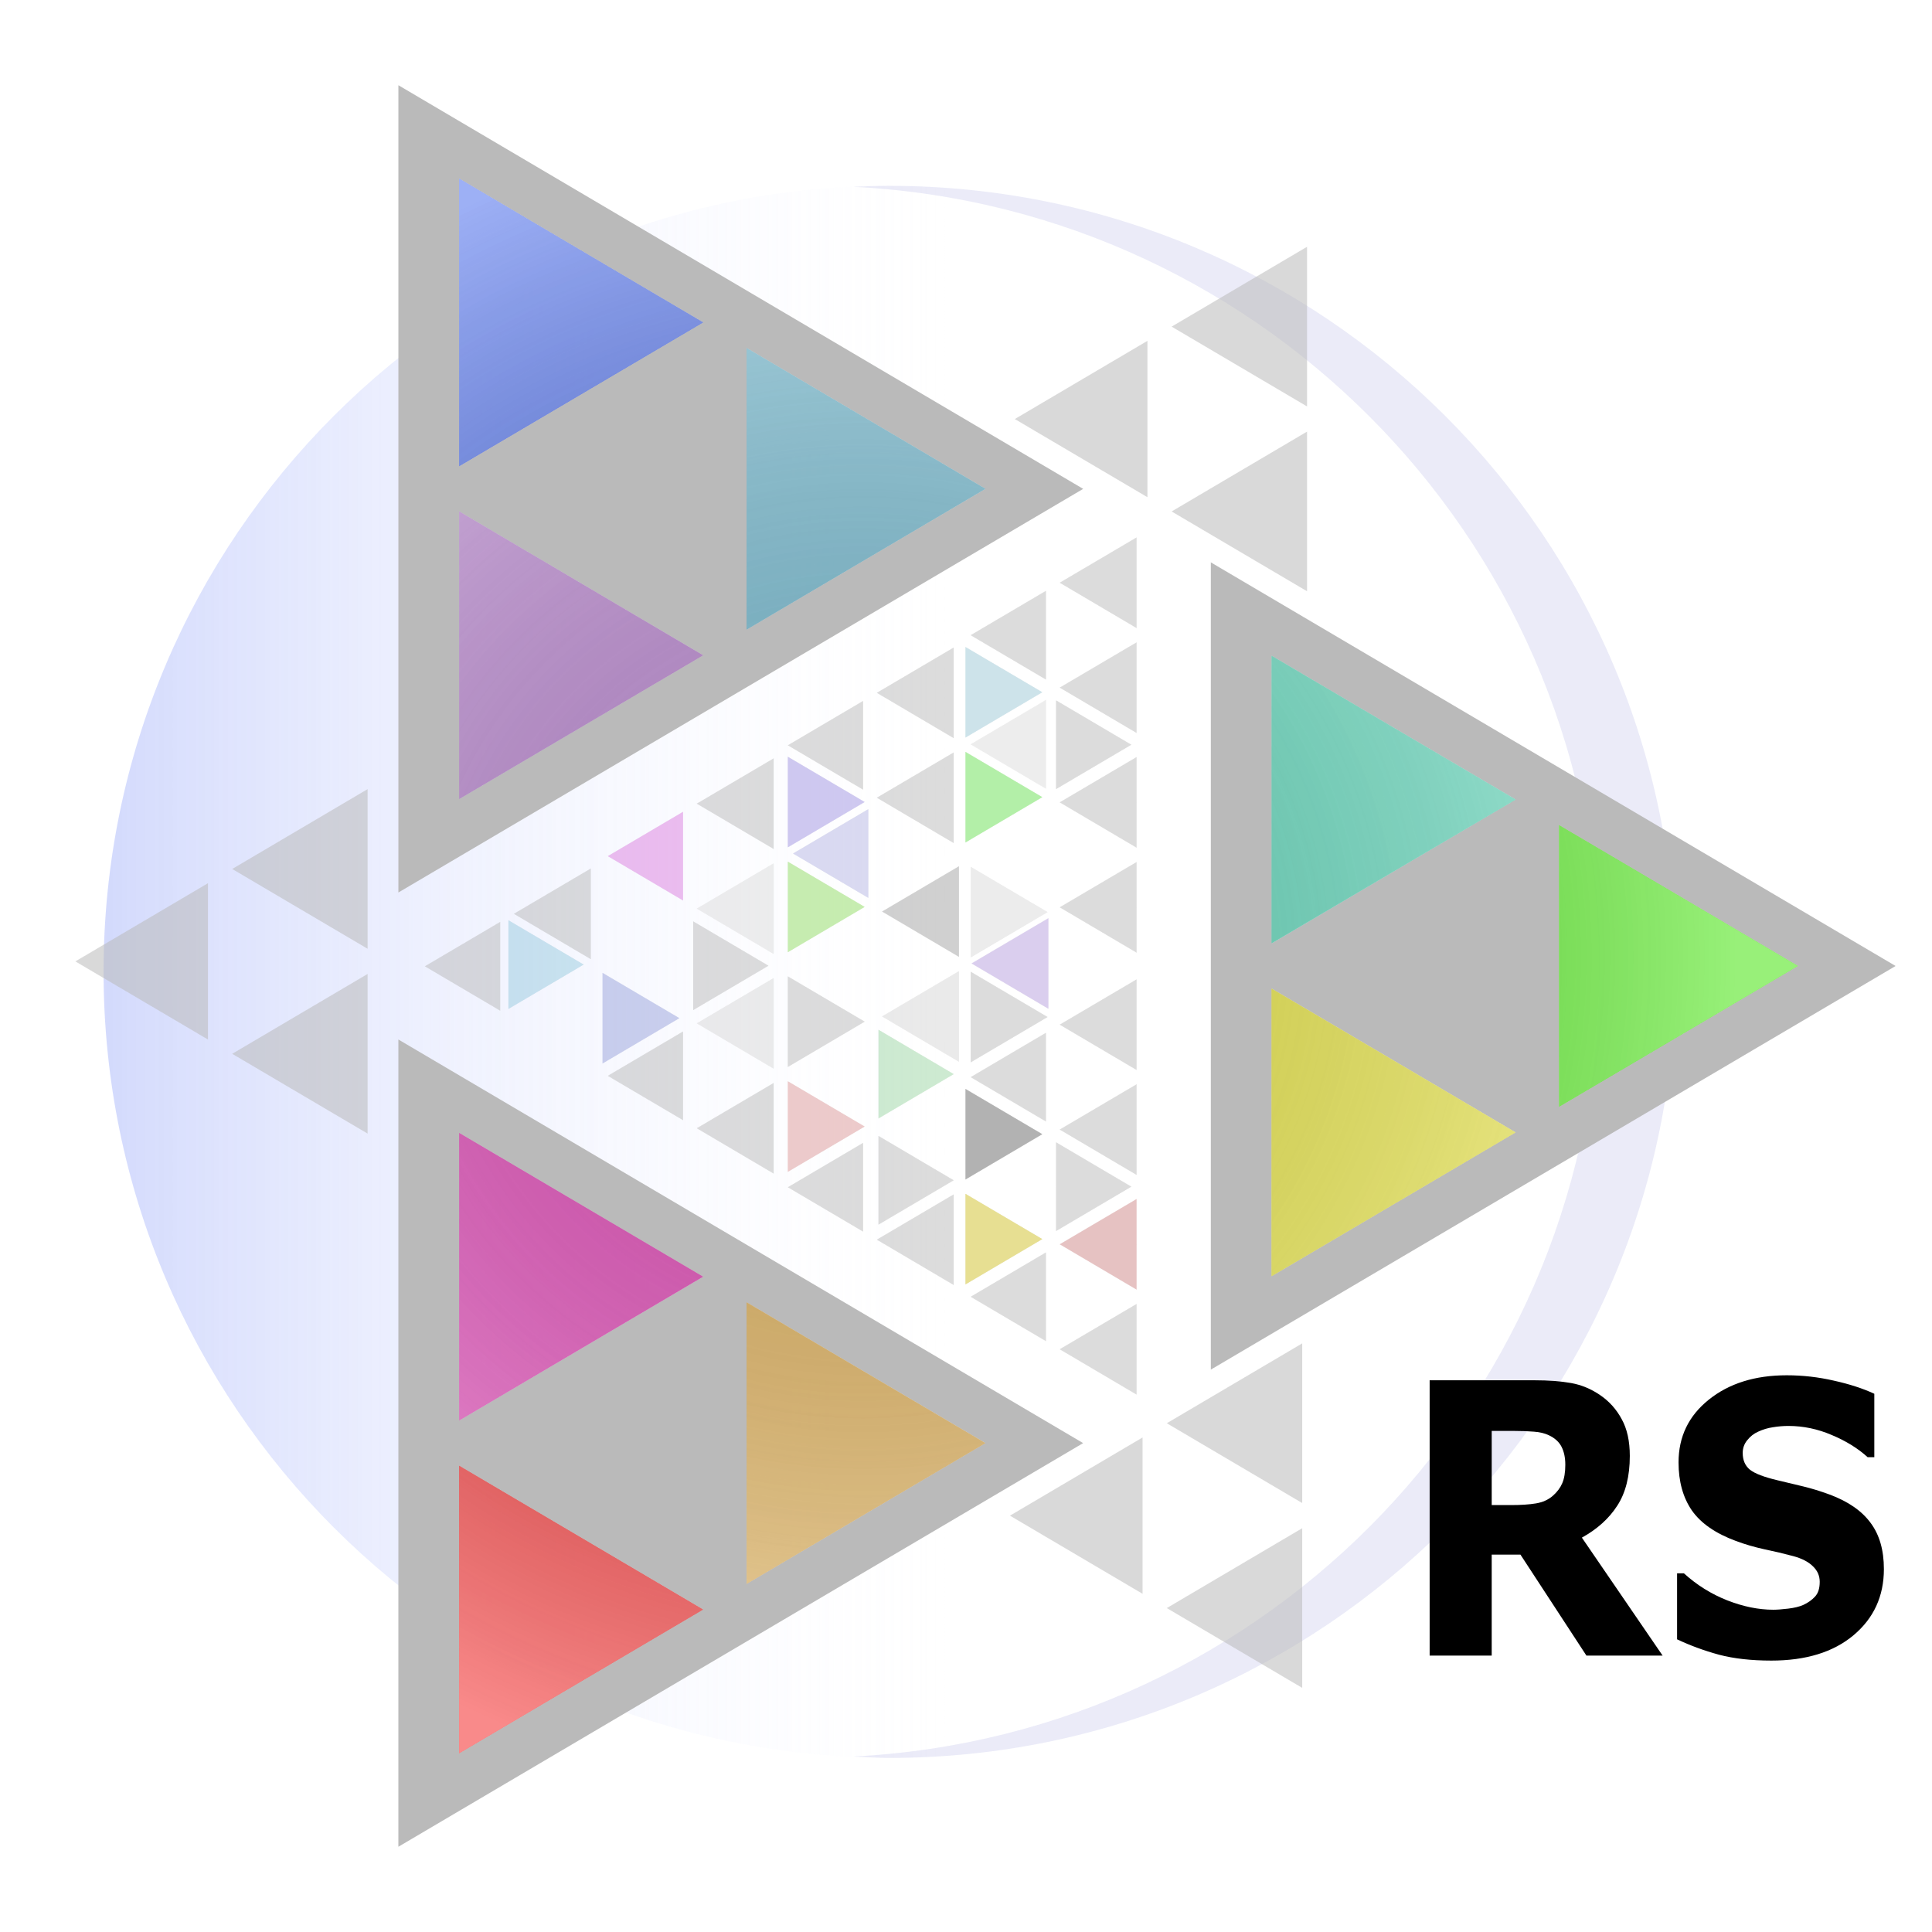
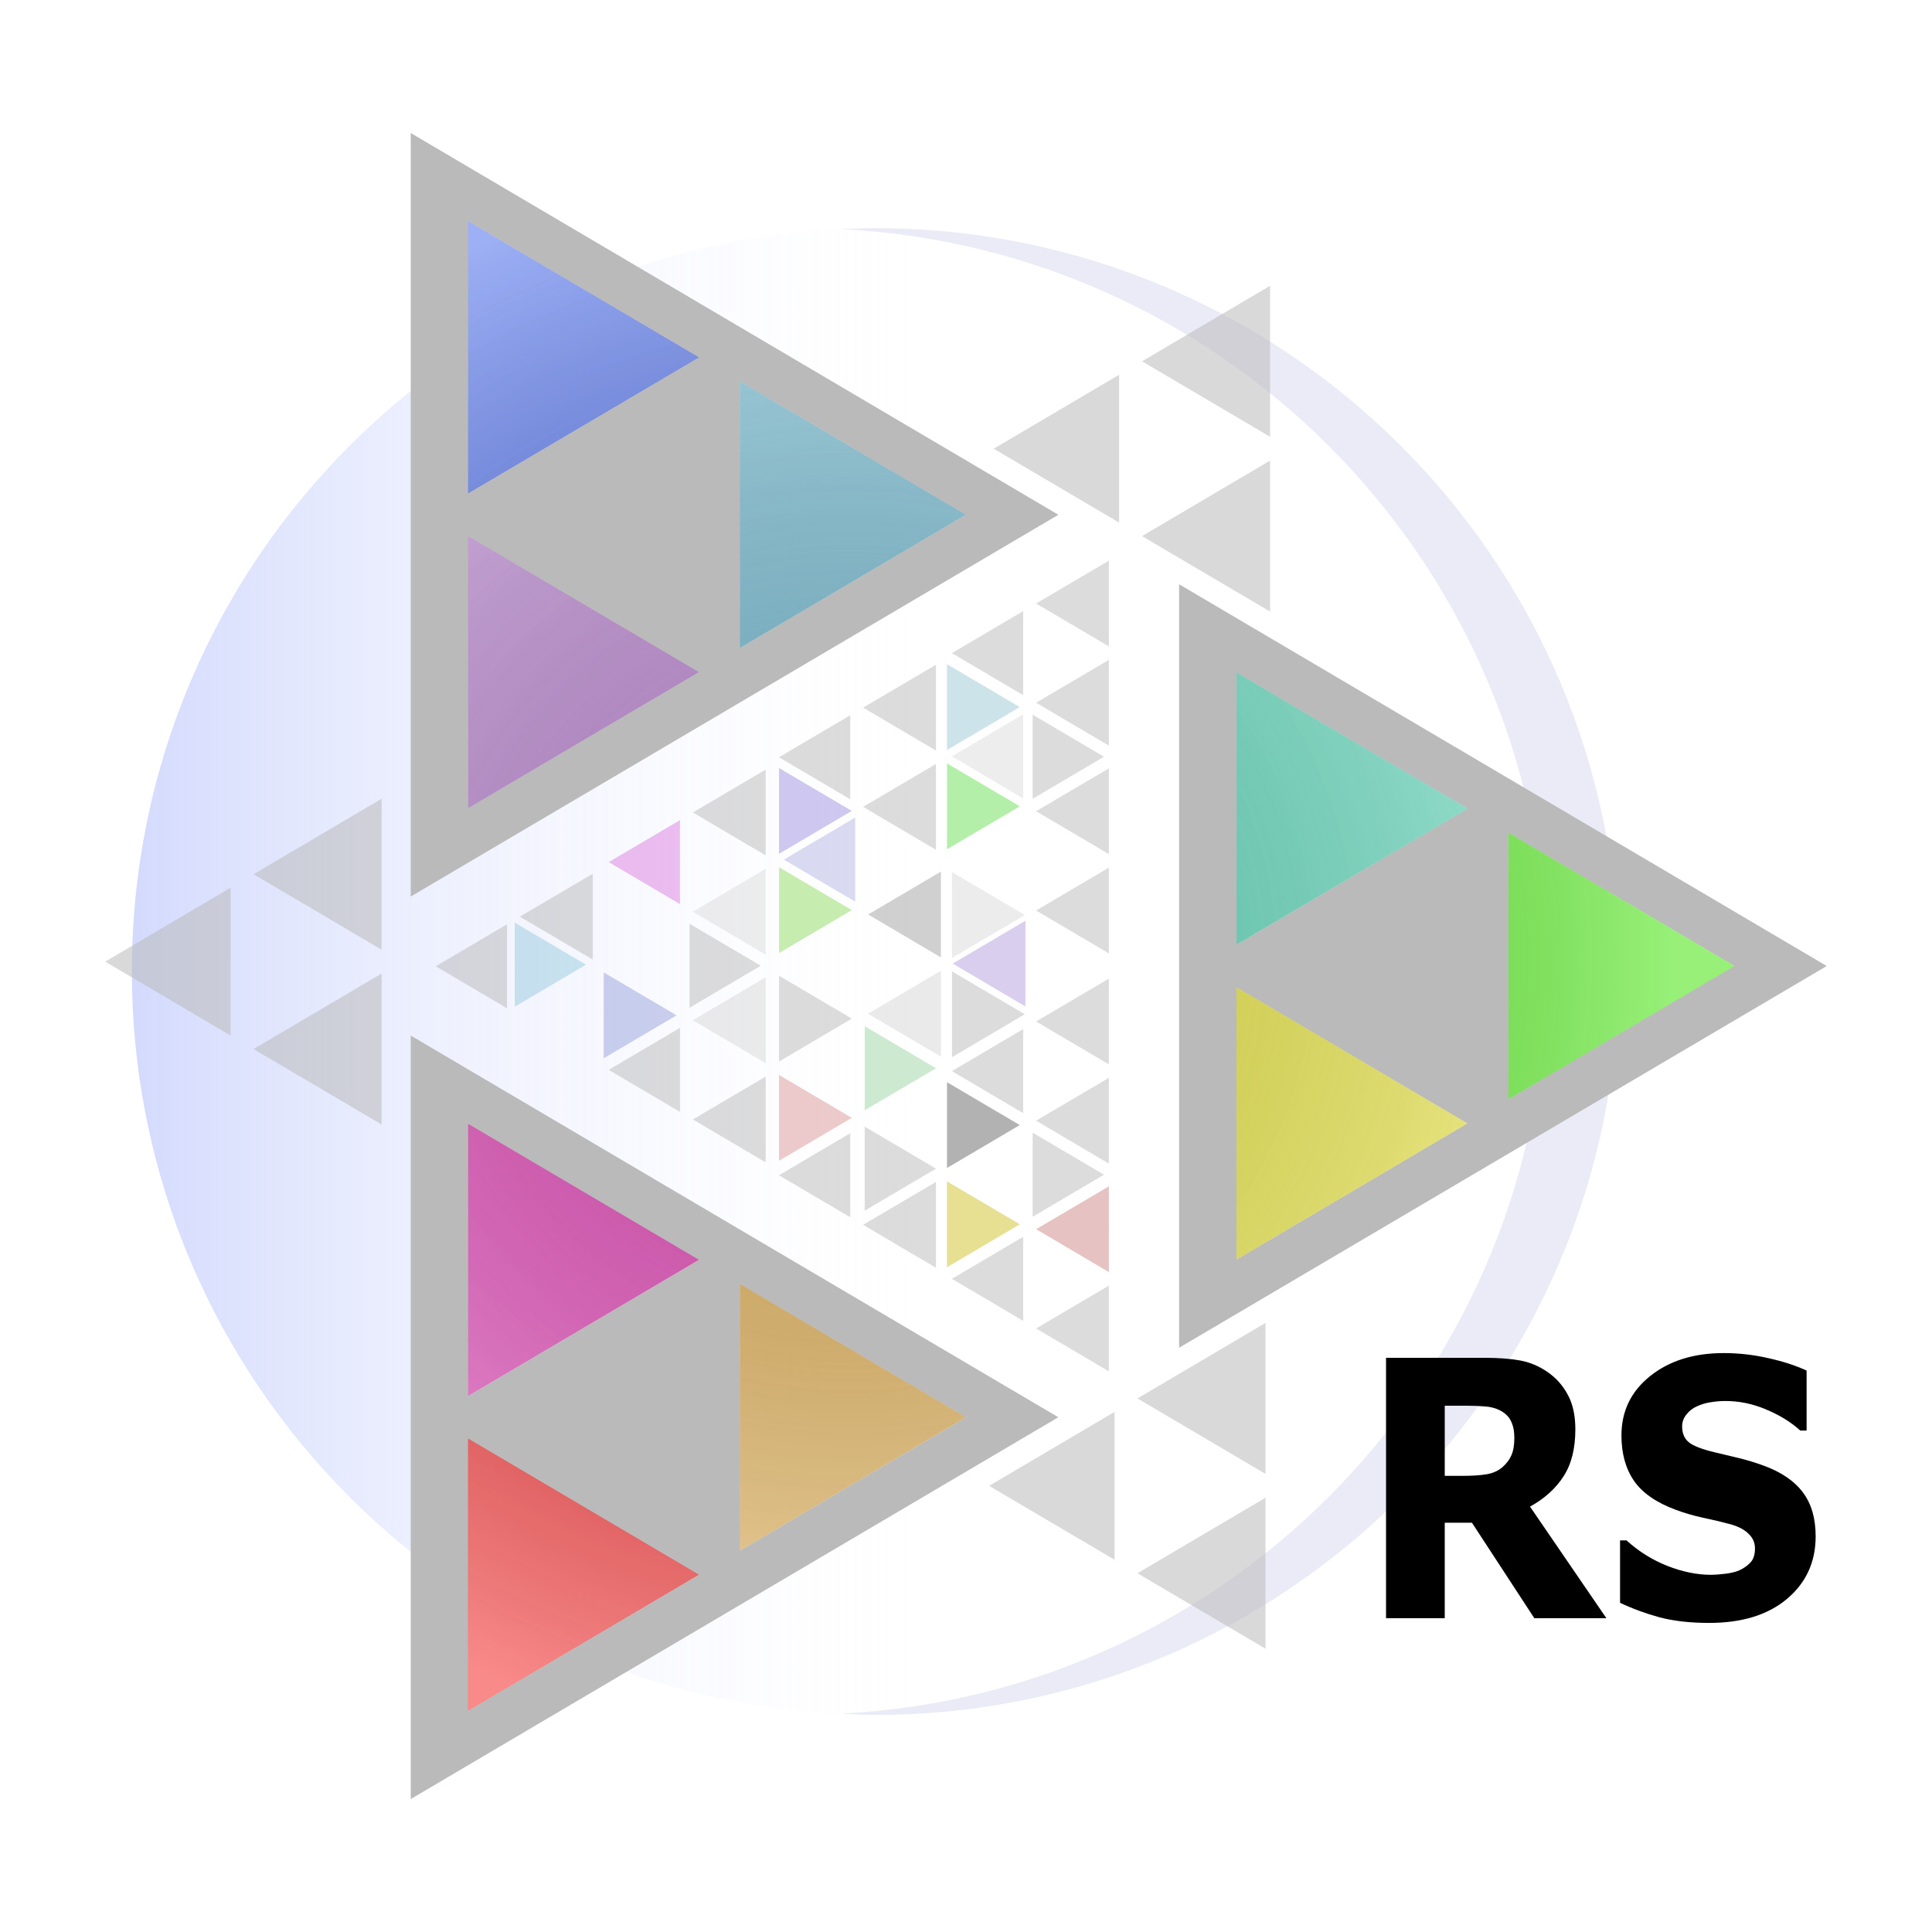
<svg xmlns="http://www.w3.org/2000/svg" xmlns:xlink="http://www.w3.org/1999/xlink" width="128" height="128" viewBox="0 0 33.867 33.867" version="1.1" id="svg1267">
  <defs id="defs1261">
    <linearGradient id="linearGradient6023">
      <stop id="stop6019" offset="0" style="stop-color:#202020;stop-opacity:0.25" />
      <stop id="stop6021" offset="1" style="stop-color:#ffffff;stop-opacity:0.924" />
    </linearGradient>
    <linearGradient id="linearGradient5701">
      <stop style="stop-color:#464646;stop-opacity:0" offset="0" id="stop5697" />
      <stop style="stop-color:#ffffff;stop-opacity:0.761" offset="1" id="stop5699" />
    </linearGradient>
    <linearGradient id="linearGradient4258">
      <stop id="stop4260" offset="0" style="stop-color:#93a4f9;stop-opacity:0.739" />
      <stop id="stop4262" offset="1" style="stop-color:#ffffff;stop-opacity:0" />
    </linearGradient>
    <linearGradient id="linearGradient3963">
      <stop style="stop-color:#cacaca;stop-opacity:1;" offset="0" id="stop3965" />
      <stop style="stop-color:#cacaca;stop-opacity:0;" offset="1" id="stop3967" />
    </linearGradient>
    <linearGradient xlink:href="#linearGradient4258" id="linearGradient3969" x1="7.574" y1="69.428" x2="74.451" y2="69.428" gradientUnits="userSpaceOnUse" gradientTransform="matrix(0.2283512,0,0,0.2283512,0.4159133,264.3129)" />
    <linearGradient xlink:href="#linearGradient3963" id="linearGradient3973" gradientUnits="userSpaceOnUse" x1="7.574" y1="69.428" x2="128.252" y2="69.428" gradientTransform="matrix(0.8630595,0,0,0.8630595,6.270488,4.458217)" />
-     <radialGradient xlink:href="#linearGradient5701" id="radialGradient5979" gradientUnits="userSpaceOnUse" gradientTransform="matrix(1.296001,0.00978564,-0.00949089,1.256964,-2.094364,-72.1085)" cx="15.336" cy="279.934" fx="15.336" fy="279.934" r="11.734" />
-     <radialGradient xlink:href="#linearGradient6023" id="radialGradient6017" gradientUnits="userSpaceOnUse" gradientTransform="matrix(1.302748,0.0101177,-0.00976211,1.256962,-2.121916,-72.11301)" cx="15.336" cy="279.934" fx="15.336" fy="279.934" r="11.734" />
+     <radialGradient xlink:href="#linearGradient5701" id="radialGradient5979" gradientUnits="userSpaceOnUse" gradientTransform="matrix(1.225715,0.00925494,-0.00897617,1.188795,-1.38598,-53.00906)" cx="15.336" cy="279.934" fx="15.336" fy="279.934" r="11.734" />
+     <radialGradient xlink:href="#linearGradient6023" id="radialGradient6017" gradientUnits="userSpaceOnUse" gradientTransform="matrix(1.232096,0.00956899,-0.00923268,1.188793,-1.412037,-53.01332)" cx="15.336" cy="279.934" fx="15.336" fy="279.934" r="11.734" />
  </defs>
  <g id="layer1" transform="translate(0,-263.1333)">
-     <g id="g5983" transform="translate(-0.3294372,6.6666666e-6)">
+     <g id="g5983" transform="matrix(0.9457672,0,0,0.9457672,0.2832303,15.1888)">
      <circle r="13.779" cy="280.167" cx="15.924" id="path3961" style="opacity:0.547;fill:url(#linearGradient3969);fill-opacity:1;fill-rule:evenodd;stroke:none;stroke-width:0.228" />
      <path id="path3971" d="m 15.919,266.391 c -0.213,0 -0.418,0.007 -0.628,0.017 7.28,0.369 13.072,6.386 13.072,13.758 0,7.372 -5.792,13.389 -13.072,13.758 0.21,0.01 0.416,0.025 0.628,0.025 7.61,0 13.783,-6.173 13.783,-13.783 0,-7.61 -6.173,-13.775 -13.783,-13.775 z" style="opacity:0.547;fill:#6b6fca;fill-opacity:0.253;fill-rule:evenodd;stroke:none" />
    </g>
-     <g id="text3980" style="font-style:normal;font-variant:normal;font-weight:normal;font-stretch:normal;line-height:0%;font-family:Roboto;-inkscape-font-specification:Roboto;letter-spacing:0px;word-spacing:0px;fill:#000000;fill-opacity:1;stroke:none;stroke-width:2.4;stroke-miterlimit:4;stroke-dasharray:none;stroke-opacity:1" transform="matrix(0.1377634,0,0,0.1567921,15.59253,264.7941)" aria-label="RS">
+     <g id="text3980" style="font-style:normal;font-variant:normal;font-weight:normal;font-stretch:normal;line-height:0%;font-family:Roboto;-inkscape-font-specification:Roboto;letter-spacing:0px;word-spacing:0px;fill:#000000;fill-opacity:1;stroke:none;stroke-width:2.4;stroke-miterlimit:4;stroke-dasharray:none;stroke-opacity:1" transform="matrix(0.1302921,0,0,0.1482888,15.34171,265.6224)" aria-label="RS">
      <path id="path6009" style="font-style:normal;font-variant:normal;font-weight:bold;font-stretch:normal;font-size:42.337px;line-height:1.25;font-family:Roboto;-inkscape-font-specification:'Roboto Bold'" d="m 85.991,153.15 q 0,-1.158 -0.475,-1.985 -0.475,-0.827 -1.633,-1.302 -0.806,-0.331 -1.881,-0.393 -1.075,-0.083 -2.501,-0.083 h -2.873 v 8.29 h 2.439 q 1.902,0 3.184,-0.186 1.282,-0.186 2.15,-0.848 0.827,-0.641 1.199,-1.406 0.393,-0.786 0.393,-2.088 z m 12.383,21.355 h -9.695 l -8.393,-11.287 H 76.627 V 174.505 h -7.897 v -30.781 h 13.313 q 2.729,0 4.693,0.31 1.964,0.31 3.68,1.344 1.736,1.034 2.749,2.687 1.034,1.633 1.034,4.114 0,3.411 -1.592,5.561 -1.571,2.15 -4.507,3.576 z" />
      <path id="path6011" style="font-style:normal;font-variant:normal;font-weight:bold;font-stretch:normal;font-size:42.337px;line-height:1.25;font-family:Roboto;-inkscape-font-specification:'Roboto Bold'" d="m 126.53,164.83 q 0,4.548 -3.866,7.401 -3.845,2.832 -10.46,2.832 -3.824,0 -6.677,-0.662 -2.832,-0.682 -5.313,-1.716 v -7.38 h 0.868 q 2.46,1.964 5.499,3.018 3.06,1.054 5.871,1.054 0.724,0 1.902,-0.124 1.178,-0.124 1.923,-0.413 0.91,-0.372 1.488,-0.93 0.6,-0.558 0.6,-1.654 0,-1.013 -0.868,-1.736 -0.848,-0.744 -2.501,-1.137 -1.736,-0.413 -3.68,-0.765 -1.923,-0.372 -3.618,-0.93 -3.886,-1.261 -5.602,-3.411 -1.695,-2.171 -1.695,-5.375 0,-4.3 3.845,-7.008 3.866,-2.729 9.923,-2.729 3.039,0 5.995,0.6 2.977,0.579 5.147,1.468 v 7.091 h -0.848 q -1.861,-1.488 -4.569,-2.481 -2.687,-1.013 -5.499,-1.013 -0.992,0 -1.985,0.145 -0.972,0.124 -1.881,0.496 -0.806,0.31 -1.385,0.951 -0.579,0.62 -0.579,1.426 0,1.22 0.93,1.881 0.93,0.641 3.514,1.178 1.695,0.351 3.246,0.682 1.571,0.331 3.37,0.91 3.535,1.158 5.209,3.163 1.695,1.985 1.695,5.168 z" />
    </g>
-     <path style="fill:#bababa;fill-opacity:1;stroke:none;stroke-width:3.78" d="M 26.395 5.646 L 26.395 59.131 L 71.764 32.389 L 26.395 5.646 z M 30.422 11.836 L 46.582 21.359 L 30.422 30.885 L 30.422 11.836 z M 49.463 23.059 L 65.287 32.387 L 49.465 41.713 L 49.463 23.059 z M 30.422 33.889 L 46.58 43.414 L 30.42 52.939 L 30.422 33.889 z M 80.221 37.258 L 80.221 90.742 L 125.59 64 L 80.221 37.258 z M 84.248 43.447 L 100.408 52.971 L 84.248 62.498 L 84.248 43.447 z M 103.289 54.672 L 119.113 63.998 L 103.291 73.324 L 103.289 54.672 z M 84.248 65.5 L 100.406 75.025 L 84.246 84.551 L 84.248 65.5 z M 26.393 68.869 L 26.393 122.354 L 71.762 95.611 L 26.393 68.869 z M 30.42 75.059 L 46.58 84.584 L 30.42 94.109 L 30.42 75.059 z M 49.461 86.283 L 65.285 95.609 L 49.463 104.938 L 49.461 86.283 z M 30.42 97.111 L 46.578 106.637 L 30.418 116.162 L 30.42 97.111 z " transform="matrix(0.2645833,0,0,0.2645833,0,263.1333)" id="path8323" />
-     <g id="g3182" style="opacity:0.529;fill:#999999;fill-opacity:0.976" transform="translate(0.342029,4.7994271e-6)">
+     <path style="fill:#bababa;fill-opacity:1;stroke:none;stroke-width:0.946" d="m 7.2,265.465 v 13.384 l 11.353,-6.692 z m 1.008,1.549 4.044,2.383 -4.044,2.384 z m 4.765,2.808 3.96,2.334 -3.959,2.334 z m -4.765,2.71 4.043,2.384 -4.044,2.384 z m 12.461,0.843 v 13.384 l 11.353,-6.692 z m 1.008,1.549 4.044,2.383 -4.044,2.384 z m 4.765,2.809 3.96,2.334 -3.959,2.334 z m -4.765,2.71 4.043,2.384 -4.044,2.384 z m -14.477,0.843 v 13.384 L 18.552,287.977 Z m 1.008,1.549 4.044,2.384 -4.044,2.384 z m 4.765,2.809 3.96,2.334 -3.959,2.334 z m -4.765,2.71 4.043,2.384 -4.044,2.384 z" id="path8323" />
+     <g id="g3182" style="opacity:0.529;fill:#999999;fill-opacity:0.976" transform="matrix(0.9457672,0,0,0.9457672,0.9182811,15.1888)">
      <path id="path8379" d="m 21.948,274.629 -1.61e-4,5.04 4.276,-2.52 z" style="fill:#999999;fill-opacity:0.976;stroke:none" />
      <path id="path8377" d="m 26.987,277.599 1.61e-4,4.936 4.186,-2.468 z" style="fill:#999999;fill-opacity:0.976;stroke:none" />
      <path id="path8297" d="m 21.948,280.464 -1.61e-4,5.041 4.276,-2.52 z" style="fill:#999999;fill-opacity:0.976;stroke:none" />
      <path id="path8385" d="m 7.707,266.265 -1.771e-4,5.04 4.276,-2.52 z" style="fill:#999999;fill-opacity:0.976;stroke:none" />
      <path id="path8383" d="m 12.745,269.235 1.61e-4,4.936 4.186,-2.468 z" style="fill:#999999;fill-opacity:0.976;stroke:none" />
      <path id="path8319" d="m 7.707,272.1 -1.61e-4,5.041 4.276,-2.52 z" style="fill:#999999;fill-opacity:0.976;stroke:none" />
      <path id="path8391" d="m 7.706,282.993 -1.771e-4,5.04 4.276,-2.52 z" style="fill:#999999;fill-opacity:0.976;stroke:none" />
      <path id="path8389" d="m 12.745,285.963 1.61e-4,4.936 4.186,-2.468 z" style="fill:#999999;fill-opacity:0.976;stroke:none" />
      <path id="path8325" d="m 7.706,288.828 -1.61e-4,5.041 4.276,-2.52 z" style="fill:#999999;fill-opacity:0.976;stroke:none" />
    </g>
-     <g id="g3989" style="fill:#bababa;fill-opacity:0.753;opacity:0.72" transform="translate(0.342029,4.7994271e-6)">
+     <g id="g3989" style="opacity:0.72;fill:#bababa;fill-opacity:0.753" transform="matrix(0.9457672,0,0,0.9457672,0.9182811,15.1888)">
      <path id="path8331" d="m 22.57,267.459 8e-5,2.799 -2.374,-1.399 z m -2.798,1.649 -8.1e-5,2.741 -2.325,-1.37 z m 2.798,1.591 8.1e-5,2.799 -2.374,-1.399 z" style="fill:#bababa;fill-opacity:0.753;stroke:none" />
      <path style="fill:#bababa;fill-opacity:0.753;stroke:none" d="m 22.485,286.682 8.1e-5,2.799 -2.374,-1.399 z m -2.798,1.649 -8.1e-5,2.741 -2.325,-1.37 z m 2.798,1.591 8.1e-5,2.799 -2.374,-1.399 z" id="path8345" />
      <path id="path8347" d="m 6.102,276.966 9.67e-5,2.799 -2.374,-1.399 z m -2.798,1.649 -9.65e-5,2.741 -2.325,-1.37 z m 2.798,1.591 8.86e-5,2.799 -2.374,-1.399 z" style="fill:#bababa;fill-opacity:0.753;stroke:none" />
    </g>
-     <path d="m 8.048,288.827 -1.6e-4,5.041 4.276,-2.52 z m 5.038,-2.865 1.6e-4,4.936 4.186,-2.468 z m -5.038,-2.97 -1.8e-4,5.04 4.276,-2.52 z m 3.2e-4,-10.893 -1.6e-4,5.041 4.276,-2.52 z m 5.038,-2.865 1.6e-4,4.936 4.186,-2.468 z m -5.038,-2.97 -1.7e-4,5.04 4.276,-2.52 z m 14.241,14.199 -1.6e-4,5.041 4.276,-2.52 z m 5.038,-2.865 1.6e-4,4.936 4.186,-2.468 z m -5.038,-2.97 -1.6e-4,5.04 4.276,-2.52 z" style="opacity:0.666;fill:url(#radialGradient5979);fill-opacity:1;stroke:none;stroke-width:0.05;stroke-miterlimit:4;stroke-dasharray:none;stroke-opacity:0.638" id="path5737" />
-     <g style="opacity:0.858" id="g6005">
-       <path id="path5987" d="m 22.291,274.629 -1.61e-4,5.04 4.276,-2.52 z" style="fill:#24e5b6;fill-opacity:0.538;stroke:none;opacity:1" />
-       <path id="path5989" d="m 27.329,277.598 1.61e-4,4.936 4.186,-2.468 z" style="fill:#6efb3d;fill-opacity:0.541;stroke:none;opacity:1" />
-       <path id="path5991" d="m 22.29,280.463 -1.61e-4,5.041 4.276,-2.52 z" style="fill:#fffa17;fill-opacity:0.52;stroke:none;opacity:1" />
-       <path id="path5993" d="m 8.049,266.265 -1.771e-4,5.04 4.276,-2.52 z" style="fill:#2550ef;fill-opacity:0.571;stroke:none;opacity:1" />
-       <path id="path5995" d="m 13.087,269.234 1.61e-4,4.936 4.186,-2.468 z" style="fill:#64c0de;fill-opacity:0.546;stroke:none;opacity:1" />
-       <path id="path5997" d="m 8.049,272.099 -1.61e-4,5.041 4.276,-2.52 z" style="fill:#c380dd;fill-opacity:0.587;stroke:none;opacity:1" />
-       <path id="path5999" d="m 8.049,282.993 -1.771e-4,5.04 4.276,-2.52 z" style="fill:#ff0898;fill-opacity:0.449;stroke:none;opacity:1" />
-       <path id="path6001" d="m 13.087,285.962 1.61e-4,4.936 4.186,-2.468 z" style="fill:#ffb42a;fill-opacity:0.434;stroke:none;opacity:1" />
-       <path id="path6003" d="m 8.048,288.827 -1.61e-4,5.041 4.276,-2.52 z" style="fill:#e91616;fill-opacity:0.628;stroke:none;opacity:1" />
+     <path d="m 8.207,288.352 -1.513e-4,4.767 4.044,-2.384 z m 4.765,-2.71 1.51e-4,4.668 3.959,-2.334 z m -4.765,-2.809 -1.702e-4,4.767 4.044,-2.384 z m 3.027e-4,-10.302 -1.513e-4,4.767 4.044,-2.384 z m 4.765,-2.71 1.51e-4,4.668 3.959,-2.334 z m -4.765,-2.809 -1.608e-4,4.767 4.044,-2.384 z m 13.469,13.429 -1.51e-4,4.767 4.044,-2.384 z m 4.765,-2.71 1.51e-4,4.668 3.959,-2.334 z m -4.765,-2.809 -1.51e-4,4.767 4.044,-2.384 z" style="opacity:0.666;fill:url(#radialGradient5979);fill-opacity:1;stroke:none;stroke-width:0.047;stroke-miterlimit:4;stroke-dasharray:none;stroke-opacity:0.638" id="path5737" />
+     <g style="opacity:0.858" id="g6005" transform="matrix(0.9457672,0,0,0.9457672,0.5948013,15.1888)">
+       <path id="path5987" d="m 22.291,274.629 -1.61e-4,5.04 4.276,-2.52 z" style="opacity:1;fill:#24e5b6;fill-opacity:0.538;stroke:none" />
+       <path id="path5989" d="m 27.329,277.598 1.61e-4,4.936 4.186,-2.468 z" style="opacity:1;fill:#6efb3d;fill-opacity:0.541;stroke:none" />
+       <path id="path5991" d="m 22.29,280.463 -1.61e-4,5.041 4.276,-2.52 z" style="opacity:1;fill:#fffa17;fill-opacity:0.52;stroke:none" />
+       <path id="path5993" d="m 8.049,266.265 -1.771e-4,5.04 4.276,-2.52 z" style="opacity:1;fill:#2550ef;fill-opacity:0.571;stroke:none" />
+       <path id="path5995" d="m 13.087,269.234 1.61e-4,4.936 4.186,-2.468 z" style="opacity:1;fill:#64c0de;fill-opacity:0.546;stroke:none" />
+       <path id="path5997" d="m 8.049,272.099 -1.61e-4,5.041 4.276,-2.52 z" style="opacity:1;fill:#c380dd;fill-opacity:0.587;stroke:none" />
+       <path id="path5999" d="m 8.049,282.993 -1.771e-4,5.04 4.276,-2.52 z" style="opacity:1;fill:#ff0898;fill-opacity:0.449;stroke:none" />
+       <path id="path6001" d="m 13.087,285.962 1.61e-4,4.936 4.186,-2.468 z" style="opacity:1;fill:#ffb42a;fill-opacity:0.434;stroke:none" />
+       <path id="path6003" d="m 8.048,288.827 -1.61e-4,5.041 4.276,-2.52 z" style="opacity:1;fill:#e91616;fill-opacity:0.628;stroke:none" />
    </g>
-     <g id="g5723" style="opacity:0.858">
-       <path style="fill:#55ebc6;fill-opacity:0.538;stroke:none;opacity:1" d="m 22.291,274.629 -1.61e-4,5.04 4.276,-2.52 z" id="path4240" />
-       <path style="fill:#3be300;fill-opacity:0.968;stroke:none;opacity:1" d="m 27.329,277.598 1.61e-4,4.936 4.186,-2.468 z" id="path4242" />
-       <path style="fill:#fffa17;fill-opacity:0.52;stroke:none;opacity:1" d="m 22.29,280.463 -1.61e-4,5.041 4.276,-2.52 z" id="path4244" />
-       <path style="fill:#2550ef;fill-opacity:0.571;stroke:none;opacity:1" d="m 8.049,266.265 -1.771e-4,5.04 4.276,-2.52 z" id="path4246" />
-       <path style="fill:#64c0de;fill-opacity:0.546;stroke:none;opacity:1" d="m 13.087,269.234 1.61e-4,4.936 4.186,-2.468 z" id="path4248" />
-       <path style="fill:#c380dd;fill-opacity:0.587;stroke:none;opacity:1" d="m 8.049,272.099 -1.61e-4,5.041 4.276,-2.52 z" id="path4250" />
-       <path style="fill:#ff13cf;fill-opacity:0.449;stroke:none;opacity:1" d="m 8.049,282.993 -1.771e-4,5.04 4.276,-2.52 z" id="path4252" />
-       <path style="fill:#ffb42a;fill-opacity:0.434;stroke:none;opacity:1" d="m 13.087,285.962 1.61e-4,4.936 4.186,-2.468 z" id="path4254" />
-       <path style="fill:#ff0000;fill-opacity:0.628;stroke:none;opacity:1" d="m 8.048,288.827 -1.61e-4,5.041 4.276,-2.52 z" id="path4256" />
+     <g id="g5723" style="opacity:0.858" transform="matrix(0.9457672,0,0,0.9457672,0.5948013,15.1888)">
+       <path style="opacity:1;fill:#55ebc6;fill-opacity:0.538;stroke:none" d="m 22.291,274.629 -1.61e-4,5.04 4.276,-2.52 z" id="path4240" />
+       <path style="opacity:1;fill:#3be300;fill-opacity:0.968;stroke:none" d="m 27.329,277.598 1.61e-4,4.936 4.186,-2.468 z" id="path4242" />
+       <path style="opacity:1;fill:#fffa17;fill-opacity:0.52;stroke:none" d="m 22.29,280.463 -1.61e-4,5.041 4.276,-2.52 z" id="path4244" />
+       <path style="opacity:1;fill:#2550ef;fill-opacity:0.571;stroke:none" d="m 8.049,266.265 -1.771e-4,5.04 4.276,-2.52 z" id="path4246" />
+       <path style="opacity:1;fill:#64c0de;fill-opacity:0.546;stroke:none" d="m 13.087,269.234 1.61e-4,4.936 4.186,-2.468 z" id="path4248" />
+       <path style="opacity:1;fill:#c380dd;fill-opacity:0.587;stroke:none" d="m 8.049,272.099 -1.61e-4,5.041 4.276,-2.52 z" id="path4250" />
+       <path style="opacity:1;fill:#ff13cf;fill-opacity:0.449;stroke:none" d="m 8.049,282.993 -1.771e-4,5.04 4.276,-2.52 z" id="path4252" />
+       <path style="opacity:1;fill:#ffb42a;fill-opacity:0.434;stroke:none" d="m 13.087,285.962 1.61e-4,4.936 4.186,-2.468 z" id="path4254" />
+       <path style="opacity:1;fill:#ff0000;fill-opacity:0.628;stroke:none" d="m 8.048,288.827 -1.61e-4,5.041 4.276,-2.52 z" id="path4256" />
    </g>
-     <g id="g5977" style="opacity:0.595">
+     <g id="g5977" style="opacity:0.595" transform="matrix(0.9457672,0,0,0.9457672,0.5948013,15.1888)">
      <g transform="translate(0.342029,4.7994271e-6)" style="fill:#b1b1b1;fill-opacity:0.49" id="g4190">
        <path style="fill:#b1b1b1;fill-opacity:0.49;stroke:none" d="m 13.22,276.427 5.5e-5,1.589 -1.348,-0.795 z" id="path3026" />
        <path style="fill:#b1b1b1;fill-opacity:0.49;stroke:none" d="m 11.632,277.363 -5.3e-5,1.556 -1.32,-0.778 z" id="path3028" />
        <path style="fill:#b1b1b1;fill-opacity:0.49;stroke:none" d="m 13.22,278.267 5.2e-5,1.589 -1.348,-0.795 z" id="path3030" />
        <path style="fill:#b1b1b1;fill-opacity:0.49;stroke:none" d="m 10.014,278.358 5.6e-5,1.589 -1.348,-0.795 z" id="path3032" />
        <path style="fill:#b1b1b1;fill-opacity:0.49;stroke:none" d="m 8.426,279.294 -5.35e-5,1.556 -1.32,-0.778 z" id="path3034" />
        <path style="fill:#b1b1b1;fill-opacity:0.49;stroke:none" d="m 18.036,279.228 5.2e-5,1.589 -1.348,-0.795 z" id="path3036" />
        <path style="fill:#b1b1b1;fill-opacity:0.49;stroke:none" d="m 13.22,280.278 5.5e-5,1.589 -1.348,-0.795 z" id="path3038" />
        <path style="fill:#b1b1b1;fill-opacity:0.49;stroke:none" d="m 11.632,281.214 -5.3e-5,1.556 -1.32,-0.778 z" id="path3040" />
        <path style="fill:#b1b1b1;fill-opacity:0.49;stroke:none" d="m 13.22,282.117 5.2e-5,1.589 -1.348,-0.795 z" id="path3042" />
        <path style="fill:#b1b1b1;fill-opacity:0.49;stroke:none" d="m 11.809,279.284 5.3e-5,1.556 1.32,-0.778 z" id="path3046" />
        <path style="fill:#b1b1b1;fill-opacity:0.49;stroke:none" d="m 10.22,280.187 -5.2e-5,1.589 1.348,-0.795 z" id="path3048" />
        <path style="fill:#b1b1b1;fill-opacity:0.49;stroke:none" d="m 19.582,272.554 5.5e-5,1.589 -1.348,-0.795 z" id="path3052" />
        <path style="fill:#b1b1b1;fill-opacity:0.49;stroke:none" d="m 17.993,273.49 -5.4e-5,1.556 -1.32,-0.778 z" id="path3054" />
        <path style="fill:#b1b1b1;fill-opacity:0.49;stroke:none" d="m 19.582,274.393 5.2e-5,1.589 -1.348,-0.795 z" id="path3056" />
        <path style="fill:#b1b1b1;fill-opacity:0.49;stroke:none" d="m 16.376,274.484 5.5e-5,1.589 -1.348,-0.795 z" id="path3058" />
        <path style="fill:#b1b1b1;fill-opacity:0.49;stroke:none" d="m 14.788,275.42 -5.4e-5,1.556 -1.32,-0.778 z" id="path3060" />
        <path style="fill:#b1b1b1;fill-opacity:0.49;stroke:none" d="m 16.376,276.323 5.2e-5,1.589 -1.348,-0.795 z" id="path3062" />
        <path style="fill:#b1b1b1;fill-opacity:0.49;stroke:none" d="m 19.582,276.404 5.5e-5,1.589 -1.348,-0.795 z" id="path3064" />
        <path style="fill:#b1b1b1;fill-opacity:0.49;stroke:none" d="m 17.993,275.403 -5.3e-5,1.556 -1.32,-0.778 z" id="path3066" />
        <path style="fill:#b1b1b1;fill-opacity:0.49;stroke:none" d="m 19.582,278.244 5.2e-5,1.589 -1.348,-0.795 z" id="path3068" />
        <path style="fill:#b1b1b1;fill-opacity:0.49;stroke:none" d="m 16.582,274.474 -5.5e-5,1.589 1.348,-0.795 z" id="path3070" />
        <path style="fill:#b1b1b1;fill-opacity:0.49;stroke:none" d="m 18.17,275.41 5.4e-5,1.556 1.32,-0.778 z" id="path3072" />
        <path style="fill:#b1b1b1;fill-opacity:0.49;stroke:none" d="m 16.582,276.313 -5.2e-5,1.589 1.348,-0.795 z" id="path3074" />
        <path style="fill:#b1b1b1;fill-opacity:0.49;stroke:none" d="m 19.582,280.301 5.5e-5,1.589 -1.348,-0.795 z" id="path3078" />
        <path style="fill:#b1b1b1;fill-opacity:0.49;stroke:none" d="m 17.993,281.237 -5.4e-5,1.556 -1.32,-0.778 z" id="path3080" />
        <path style="fill:#b1b1b1;fill-opacity:0.49;stroke:none" d="m 19.582,282.14 5.2e-5,1.589 -1.348,-0.795 z" id="path3082" />
        <path style="fill:#b1b1b1;fill-opacity:0.49;stroke:none" d="m 14.788,283.167 -5.4e-5,1.556 -1.32,-0.778 z" id="path3086" />
        <path style="fill:#b1b1b1;fill-opacity:0.49;stroke:none" d="m 16.376,284.07 5.2e-5,1.589 -1.348,-0.795 z" id="path3088" />
        <path style="fill:#b1b1b1;fill-opacity:0.49;stroke:none" d="m 19.582,284.151 5.5e-5,1.589 -1.348,-0.795 z" id="path3090" />
        <path style="fill:#b1b1b1;fill-opacity:0.49;stroke:none" d="m 17.993,285.087 -5.3e-5,1.556 -1.32,-0.778 z" id="path3092" />
        <path style="fill:#b1b1b1;fill-opacity:0.49;stroke:none" d="m 19.582,285.991 5.2e-5,1.589 -1.348,-0.795 z" id="path3094" />
        <path style="fill:#b1b1b1;fill-opacity:0.49;stroke:none" d="m 16.582,282.221 -5.5e-5,1.589 1.348,-0.795 z" id="path3096" />
        <path style="fill:#b1b1b1;fill-opacity:0.49;stroke:none" d="m 18.17,283.157 5.4e-5,1.556 1.32,-0.778 z" id="path3098" />
        <path style="fill:#b1b1b1;fill-opacity:0.49;stroke:none" d="m 16.582,284.06 -5.2e-5,1.589 1.348,-0.795 z" id="path3100" />
        <path style="fill:#b1b1b1;fill-opacity:0.49;stroke:none" d="m 13.468,276.398 -5.5e-5,1.589 1.348,-0.795 z" id="path3104" />
        <path style="fill:#b1b1b1;fill-opacity:0.49;stroke:none" d="m 15.056,283.045 5.3e-5,1.556 1.32,-0.778 z" id="path3106" />
        <path style="fill:#b1b1b1;fill-opacity:0.49;stroke:none" d="m 13.468,278.237 -5.2e-5,1.589 1.348,-0.795 z" id="path3108" />
        <path style="fill:#b1b1b1;fill-opacity:0.49;stroke:none" d="m 16.674,278.328 -5.5e-5,1.589 1.348,-0.795 z" id="path3110" />
        <path style="fill:#b1b1b1;fill-opacity:0.49;stroke:none" d="m 8.57,279.264 5.4e-5,1.556 1.32,-0.778 z" id="path3112" />
        <path style="fill:#b1b1b1;fill-opacity:0.49;stroke:none" d="m 16.674,280.167 -5.2e-5,1.589 1.348,-0.795 z" id="path3114" />
        <path style="fill:#b1b1b1;fill-opacity:0.49;stroke:none" d="m 13.468,280.248 -5.5e-5,1.589 1.348,-0.795 z" id="path3116" />
        <path style="fill:#b1b1b1;fill-opacity:0.49;stroke:none" d="m 15.057,281.184 5.3e-5,1.556 1.32,-0.778 z" id="path3118" />
        <path style="fill:#b1b1b1;fill-opacity:0.49;stroke:none" d="m 13.468,282.087 -5.2e-5,1.589 1.348,-0.795 z" id="path3120" />
        <path style="fill:#b1b1b1;fill-opacity:0.49;stroke:none" d="m 16.468,278.318 5.5e-5,1.589 -1.348,-0.795 z" id="path3122" />
        <path style="fill:#b1b1b1;fill-opacity:0.49;stroke:none" d="m 14.879,277.317 -5.3e-5,1.556 -1.32,-0.778 z" id="path3124" />
        <path style="fill:#b1b1b1;fill-opacity:0.49;stroke:none" d="m 16.468,280.157 5.2e-5,1.589 -1.348,-0.795 z" id="path3126" />
      </g>
      <path style="fill:#b1b1b1;fill-opacity:0.49;stroke:none" d="m 13.562,276.427 5.5e-5,1.589 -1.348,-0.795 z" id="path5743" />
      <path style="fill:#ea4cf1;fill-opacity:0.49;stroke:none" d="m 11.974,277.363 -5.3e-5,1.556 -1.32,-0.778 z" id="path5745" />
      <path style="fill:#ebebeb;fill-opacity:0.49;stroke:none" d="m 13.562,278.267 5.2e-5,1.589 -1.348,-0.795 z" id="path5747" />
      <path style="fill:#b1b1b1;fill-opacity:0.49;stroke:none" d="m 10.356,278.358 5.6e-5,1.589 -1.348,-0.795 z" id="path5749" />
      <path style="fill:#b1b1b1;fill-opacity:0.49;stroke:none" d="m 8.768,279.294 -5.35e-5,1.556 -1.32,-0.778 z" id="path5751" />
      <path style="fill:#ac83ee;fill-opacity:0.49;stroke:none" d="m 18.378,279.228 5.2e-5,1.589 -1.348,-0.795 z" id="path5753" />
      <path style="fill:#e4e4e4;fill-opacity:0.49;stroke:none" d="m 13.562,280.278 5.5e-5,1.589 -1.348,-0.795 z" id="path5755" />
      <path style="fill:#b1b1b1;fill-opacity:0.49;stroke:none" d="m 11.974,281.214 -5.3e-5,1.556 -1.32,-0.778 z" id="path5757" />
      <path style="fill:#b1b1b1;fill-opacity:0.49;stroke:none" d="m 13.562,282.117 5.2e-5,1.589 -1.348,-0.795 z" id="path5759" />
      <path style="fill:#b1b1b1;fill-opacity:0.49;stroke:none" d="m 12.151,279.284 5.3e-5,1.556 1.32,-0.778 z" id="path5761" />
      <path style="fill:#7889ea;fill-opacity:0.49;stroke:none" d="m 10.562,280.187 -5.2e-5,1.589 1.348,-0.795 z" id="path5763" />
      <path style="fill:#b1b1b1;fill-opacity:0.49;stroke:none" d="m 19.924,272.554 5.5e-5,1.589 -1.348,-0.795 z" id="path5765" />
      <path style="fill:#b1b1b1;fill-opacity:0.49;stroke:none" d="m 18.335,273.49 -5.4e-5,1.556 -1.32,-0.778 z" id="path5767" />
      <path style="fill:#b1b1b1;fill-opacity:0.49;stroke:none" d="m 19.924,274.393 5.2e-5,1.589 -1.348,-0.795 z" id="path5769" />
      <path style="fill:#b1b1b1;fill-opacity:0.49;stroke:none" d="m 16.718,274.484 5.5e-5,1.589 -1.348,-0.795 z" id="path5771" />
      <path style="fill:#b1b1b1;fill-opacity:0.49;stroke:none" d="m 15.13,275.42 -5.4e-5,1.556 -1.32,-0.778 z" id="path5773" />
      <path style="fill:#b1b1b1;fill-opacity:0.49;stroke:none" d="m 16.718,276.323 5.2e-5,1.589 -1.348,-0.795 z" id="path5775" />
      <path style="fill:#b1b1b1;fill-opacity:0.49;stroke:none" d="m 19.924,276.404 5.5e-5,1.589 -1.348,-0.795 z" id="path5777" />
      <path style="fill:#ededed;fill-opacity:0.49;stroke:none" d="m 18.335,275.403 -5.3e-5,1.556 -1.32,-0.778 z" id="path5779" />
      <path style="fill:#b1b1b1;fill-opacity:0.49;stroke:none" d="m 19.924,278.244 5.2e-5,1.589 -1.348,-0.795 z" id="path5781" />
      <path style="fill:#80cae2;fill-opacity:0.49;stroke:none" d="m 16.924,274.474 -5.5e-5,1.589 1.348,-0.795 z" id="path5783" />
      <path style="fill:#b1b1b1;fill-opacity:0.49;stroke:none" d="m 18.512,275.41 5.4e-5,1.556 1.32,-0.778 z" id="path5785" />
      <path style="fill:#56eb3a;fill-opacity:0.674;stroke:none" d="m 16.924,276.313 -5.2e-5,1.589 1.348,-0.795 z" id="path5787" />
      <path style="fill:#b1b1b1;fill-opacity:0.49;stroke:none" d="m 19.924,280.301 5.5e-5,1.589 -1.348,-0.795 z" id="path5789" />
      <path style="fill:#b1b1b1;fill-opacity:0.49;stroke:none" d="m 18.335,281.237 -5.4e-5,1.556 -1.32,-0.778 z" id="path5791" />
      <path style="fill:#b1b1b1;fill-opacity:0.49;stroke:none" d="m 19.924,282.14 5.2e-5,1.589 -1.348,-0.795 z" id="path5793" />
      <path style="fill:#b1b1b1;fill-opacity:0.49;stroke:none" d="m 15.13,283.167 -5.4e-5,1.556 -1.32,-0.778 z" id="path5795" />
      <path style="fill:#b1b1b1;fill-opacity:0.49;stroke:none" d="m 16.718,284.07 5.2e-5,1.589 -1.348,-0.795 z" id="path5797" />
      <path style="fill:#d45a5a;fill-opacity:0.49;stroke:none" d="m 19.924,284.151 5.5e-5,1.589 -1.348,-0.795 z" id="path5799" />
      <path style="fill:#b1b1b1;fill-opacity:0.49;stroke:none" d="m 18.335,285.087 -5.3e-5,1.556 -1.32,-0.778 z" id="path5801" />
      <path style="fill:#b1b1b1;fill-opacity:0.49;stroke:none" d="m 19.924,285.991 5.2e-5,1.589 -1.348,-0.795 z" id="path5803" />
      <path style="fill:#242424;fill-opacity:0.49;stroke:none" d="m 16.924,282.221 -5.5e-5,1.589 1.348,-0.795 z" id="path5805" />
      <path style="fill:#b1b1b1;fill-opacity:0.49;stroke:none" d="m 18.512,283.157 5.4e-5,1.556 1.32,-0.778 z" id="path5807" />
      <path style="fill:#d5c204;fill-opacity:0.674;stroke:none" d="m 16.924,284.06 -5.2e-5,1.589 1.348,-0.795 z" id="path5809" />
      <path style="fill:#8571f5;fill-opacity:0.49;stroke:none" d="m 13.81,276.398 -5.5e-5,1.589 1.348,-0.795 z" id="path5811" />
      <path style="fill:#b1b1b1;fill-opacity:0.49;stroke:none" d="m 15.399,283.045 5.3e-5,1.556 1.32,-0.778 z" id="path5813" />
      <path style="fill:#6aec1b;fill-opacity:0.49;stroke:none" d="m 13.81,278.237 -5.2e-5,1.589 1.348,-0.795 z" id="path5815" />
      <path style="fill:#e6e6e6;fill-opacity:0.49;stroke:none" d="m 17.016,278.328 -5.5e-5,1.589 1.348,-0.795 z" id="path5817" />
      <path style="fill:#7ad1f2;fill-opacity:0.49;stroke:none" d="m 8.912,279.264 5.4e-5,1.556 1.32,-0.778 z" id="path5819" />
      <path style="fill:#b1b1b1;fill-opacity:0.49;stroke:none" d="m 17.016,280.167 -5.2e-5,1.589 1.348,-0.795 z" id="path5821" />
      <path style="fill:#b1b1b1;fill-opacity:0.49;stroke:none" d="m 13.81,280.248 -5.5e-5,1.589 1.348,-0.795 z" id="path5823" />
      <path style="fill:#80e28b;fill-opacity:0.49;stroke:none" d="m 15.399,281.184 5.3e-5,1.556 1.32,-0.778 z" id="path5825" />
      <path style="fill:#eb7777;fill-opacity:0.49;stroke:none" d="m 13.81,282.087 -5.2e-5,1.589 1.348,-0.795 z" id="path5827" />
      <path style="fill:#8a8a8a;fill-opacity:0.49;stroke:none" d="m 16.81,278.318 5.5e-5,1.589 -1.348,-0.795 z" id="path5829" />
      <path style="fill:#b0b1f1;fill-opacity:0.592;stroke:none" d="m 15.221,277.317 -5.3e-5,1.556 -1.32,-0.778 z" id="path5831" />
      <path style="fill:#e0e0e0;fill-opacity:0.49;stroke:none" d="m 16.81,280.157 5.2e-5,1.589 -1.348,-0.795 z" id="path5833" />
    </g>
-     <path id="path5985" style="opacity:0.446;fill:url(#radialGradient6017);fill-opacity:1;stroke:none;stroke-width:0.05;stroke-miterlimit:4;stroke-dasharray:none;stroke-opacity:0.638" d="m 8.048,288.827 -1.6e-4,5.041 4.276,-2.52 z m 5.038,-2.865 1.6e-4,4.936 4.186,-2.468 z m -5.038,-2.97 -1.8e-4,5.04 4.276,-2.52 z m 3.2e-4,-10.893 -1.6e-4,5.041 4.276,-2.52 z m 5.038,-2.865 1.6e-4,4.936 4.186,-2.468 z m -5.038,-2.97 -1.7e-4,5.04 4.276,-2.52 z m 14.241,14.199 -1.6e-4,5.041 4.276,-2.52 z m 5.038,-2.865 1.6e-4,4.936 4.186,-2.468 z m -5.038,-2.97 -1.6e-4,5.04 4.276,-2.52 z" />
+     <path id="path5985" style="opacity:0.446;fill:url(#radialGradient6017);fill-opacity:1;stroke:none;stroke-width:0.047;stroke-miterlimit:4;stroke-dasharray:none;stroke-opacity:0.638" d="m 8.207,288.352 -1.513e-4,4.767 4.044,-2.384 z m 4.765,-2.71 1.51e-4,4.668 3.959,-2.334 z m -4.765,-2.809 -1.702e-4,4.767 4.044,-2.384 z m 3.027e-4,-10.302 -1.513e-4,4.767 4.044,-2.384 z m 4.765,-2.71 1.51e-4,4.668 3.959,-2.334 z m -4.765,-2.809 -1.608e-4,4.767 4.044,-2.384 z m 13.469,13.429 -1.51e-4,4.767 4.044,-2.384 z m 4.765,-2.71 1.51e-4,4.668 3.959,-2.334 z m -4.765,-2.809 -1.51e-4,4.767 4.044,-2.384 z" />
  </g>
</svg>
